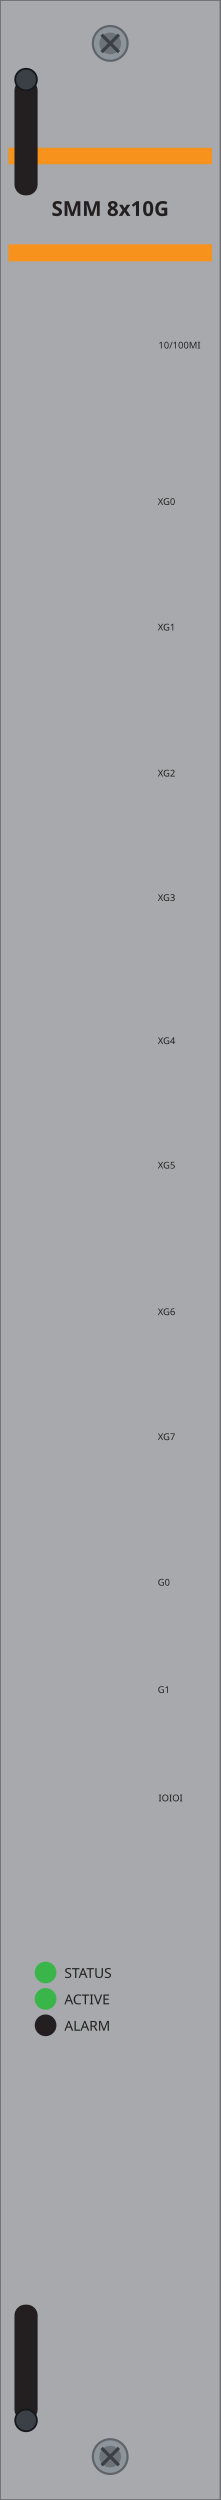
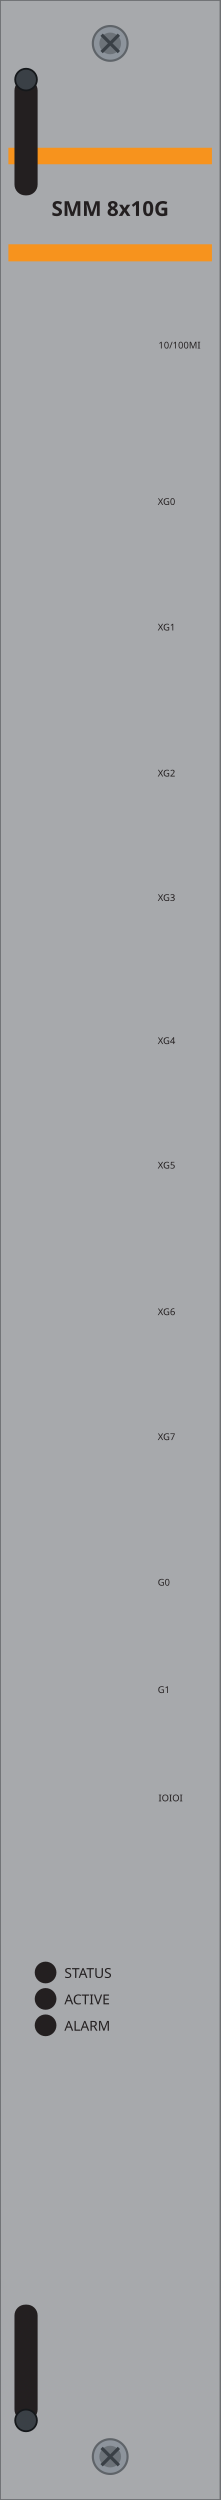
<svg xmlns="http://www.w3.org/2000/svg" width="30.47mm" height="345.5mm" viewBox="0 0 30.47 345.5">
  <rect id="plate" x="0" y="0" width="30.47" height="345.5" fill="#a7a9ac" stroke="#6d6f71" stroke-width="0.25" />
  <rect id="band-top" x="1.16" y="20.42" width="28.13" height="2.28" fill="#f7931d" />
  <rect id="band-low" x="1.16" y="33.76" width="28.13" height="2.36" fill="#f7931d" />
  <g id="silkscreen">
    <text id="model" x="15.23" y="29.84" font-family="sans-serif" font-size="2.84" font-weight="bold" text-anchor="middle" fill="#231f20">SMM 8x10G</text>
    <text x="21.9" y="48.16" font-family="sans-serif" font-size="1.3" fill="#231f20">10/100MI</text>
    <text x="21.8" y="69.78" font-family="sans-serif" font-size="1.3" fill="#231f20">XG0</text>
    <text x="21.8" y="87.13" font-family="sans-serif" font-size="1.3" fill="#231f20">XG1</text>
    <text x="21.8" y="107.31" font-family="sans-serif" font-size="1.3" fill="#231f20">XG2</text>
    <text x="21.8" y="124.51" font-family="sans-serif" font-size="1.3" fill="#231f20">XG3</text>
    <text x="21.8" y="144.29" font-family="sans-serif" font-size="1.3" fill="#231f20">XG4</text>
    <text x="21.8" y="161.49" font-family="sans-serif" font-size="1.3" fill="#231f20">XG5</text>
    <text x="21.8" y="181.75" font-family="sans-serif" font-size="1.3" fill="#231f20">XG6</text>
    <text x="21.8" y="199.02" font-family="sans-serif" font-size="1.3" fill="#231f20">XG7</text>
    <text x="21.8" y="219.13" font-family="sans-serif" font-size="1.3" fill="#231f20">G0</text>
    <text x="21.8" y="233.97" font-family="sans-serif" font-size="1.3" fill="#231f20">G1</text>
    <text x="21.9" y="248.94" font-family="sans-serif" font-size="1.3" fill="#231f20">IOIOI</text>
  </g>
-   <circle id="status" cx="6.30" cy="272.60" r="1.5" fill="#39b54a" />
+   <circle id="status" cx="6.30" cy="272.60" r="1.5" fill="var(--led-color, #231f20)" />
  <g data-class="silkscreen">
    <text x="8.90" y="273.35" font-family="sans-serif" font-size="1.9" fill="#231f20">STATUS</text>
  </g>
-   <circle id="active" cx="6.30" cy="276.25" r="1.5" fill="#39b54a" />
+   <circle id="active" cx="6.30" cy="276.25" r="1.5" fill="var(--led-color, #231f20)" />
  <g data-class="silkscreen">
    <text x="8.90" y="277.00" font-family="sans-serif" font-size="1.9" fill="#231f20">ACTIVE</text>
  </g>
-   <circle id="alarm" cx="6.30" cy="279.90" r="1.5" fill="#231f20" />
+   <circle id="alarm" cx="6.30" cy="279.90" r="1.5" fill="var(--led-color, #231f20)" />
  <g data-class="silkscreen">
    <text x="8.90" y="280.65" font-family="sans-serif" font-size="1.9" fill="#231f20">ALARM</text>
  </g>
  <g id="screw-t">
    <circle cx="15.23" cy="6.00" r="2.4" fill="#8d949c" stroke="#5f6469" stroke-width="0.3" />
    <circle cx="15.23" cy="6.00" r="1.5" fill="#6d7379" />
    <path d="M 14.04 4.80 L 16.43 7.20 M 14.04 7.20 L 16.43 4.80" stroke="#3a4046" stroke-width="0.45" fill="none" />
  </g>
  <g id="screw-b">
    <circle cx="15.23" cy="339.50" r="2.4" fill="#8d949c" stroke="#5f6469" stroke-width="0.3" />
    <circle cx="15.23" cy="339.50" r="1.5" fill="#6d7379" />
    <path d="M 14.04 338.30 L 16.43 340.70 M 14.04 340.70 L 16.43 338.30" stroke="#3a4046" stroke-width="0.45" fill="none" />
  </g>
  <g id="latch-t">
    <rect x="2.0" y="11.00" width="3.2" height="16.00" rx="1.5" fill="#231f20" />
    <circle cx="3.6" cy="11.00" r="1.5" fill="#3a4046" stroke="#15181b" stroke-width="0.25" />
  </g>
  <g id="latch-b">
    <rect x="2.0" y="318.50" width="3.2" height="16.00" rx="1.5" fill="#231f20" />
    <circle cx="3.6" cy="334.50" r="1.5" fill="#3a4046" stroke="#15181b" stroke-width="0.25" />
  </g>
</svg>
